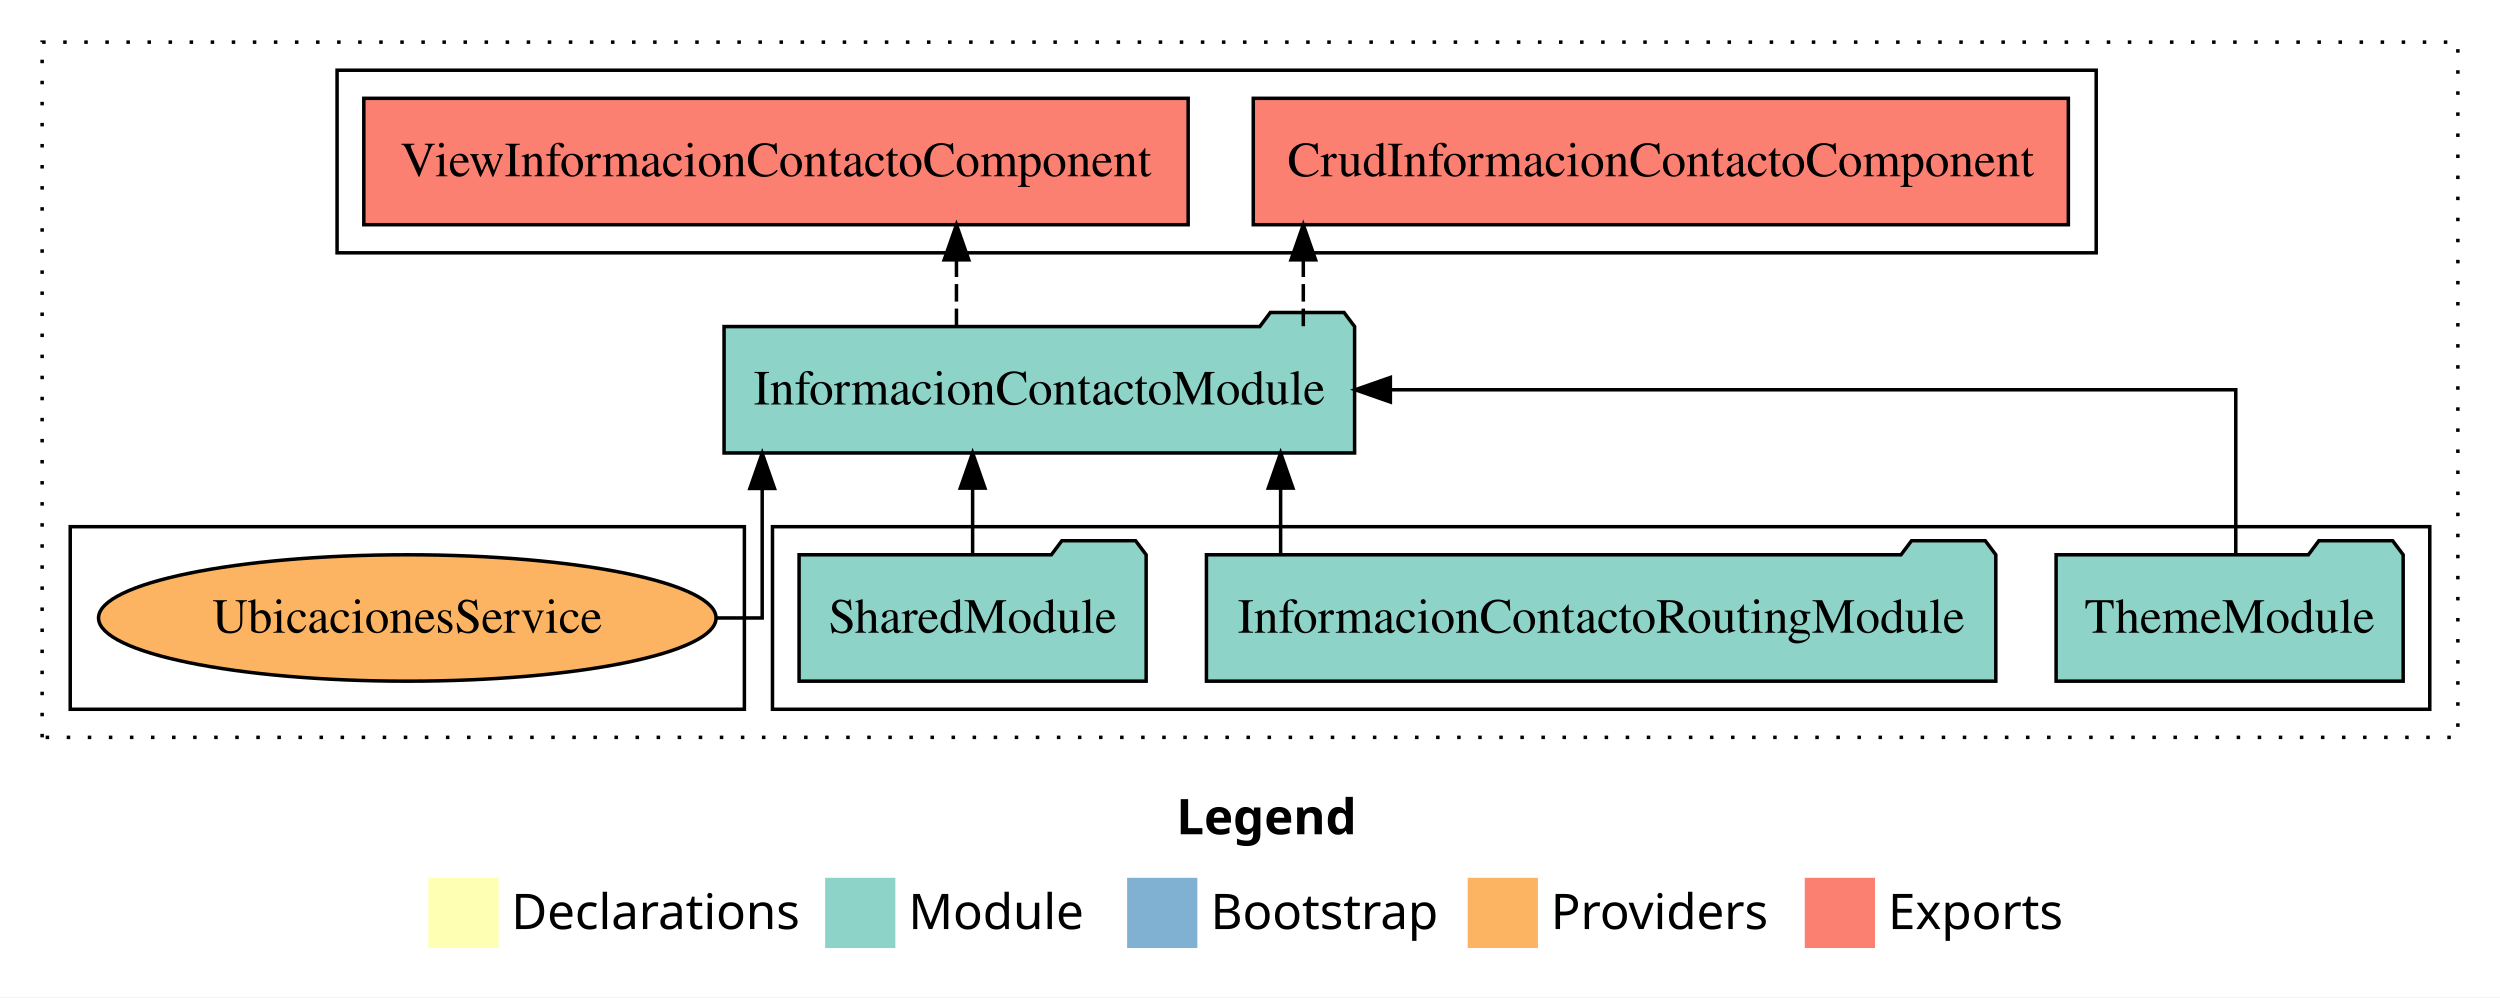
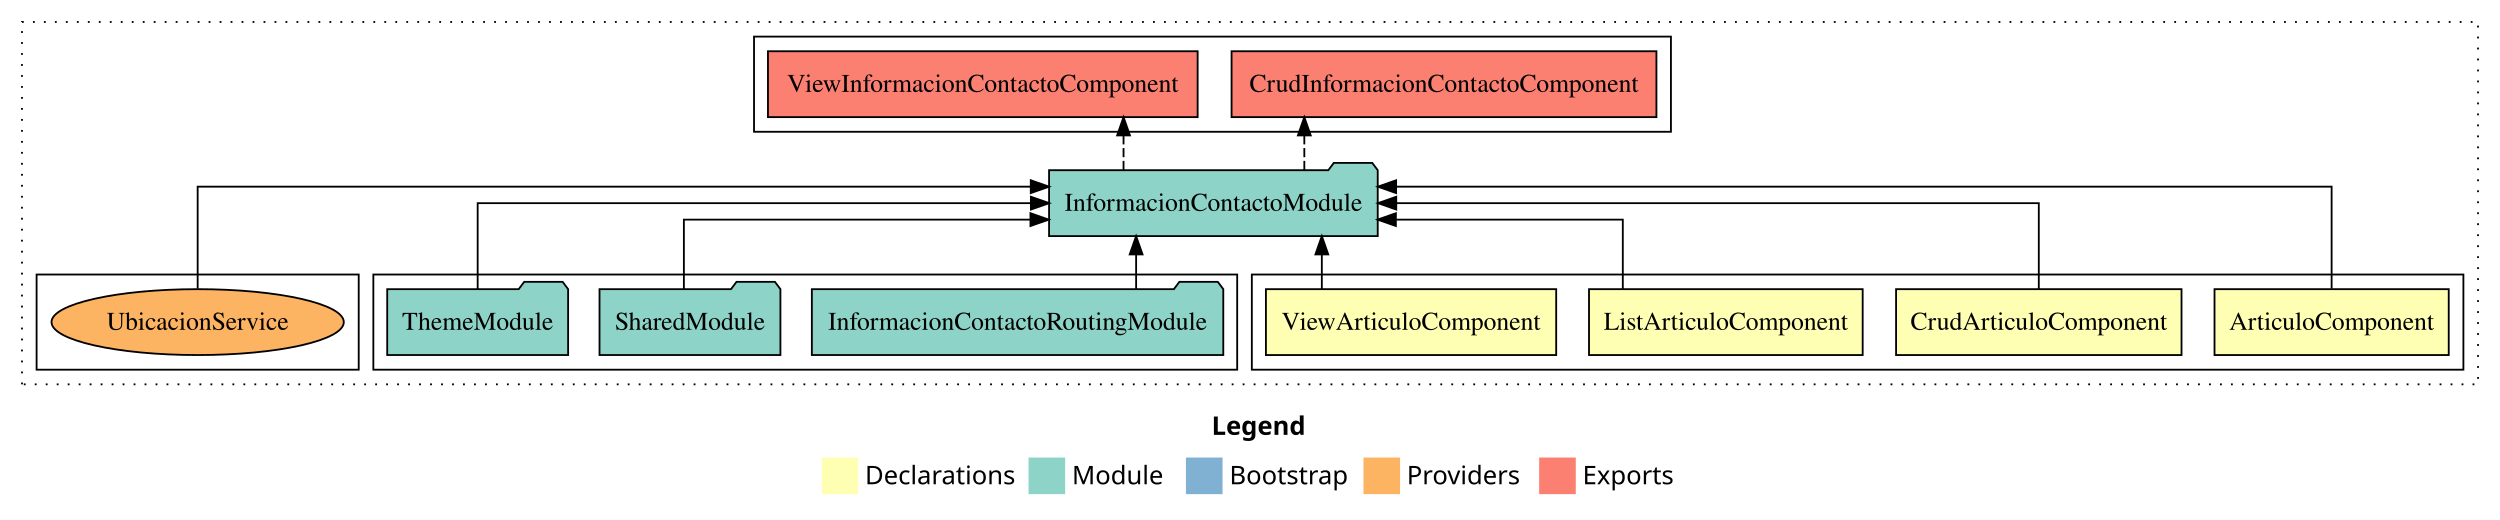
- <svg xmlns="http://www.w3.org/2000/svg" width="712pt" height="284pt" viewBox="0.00 0.00 712.00 284.00">
+ <svg xmlns="http://www.w3.org/2000/svg" width="1366pt" height="284pt" viewBox="0.00 0.00 1366.00 284.00">
  <g id="graph0" class="graph" transform="scale(1 1) rotate(0) translate(4 280)">
-     <polygon fill="#ffffff" stroke="transparent" points="-4,4 -4,-280 708,-280 708,4 -4,4" />
-     <text text-anchor="start" x="331.009" y="-42.4" font-family="sans-serif" font-weight="bold" font-size="14.00" fill="#000000">Legend</text>
-     <polygon fill="#ffffb3" stroke="transparent" points="118,-10 118,-30 138,-30 138,-10 118,-10" />
-     <text text-anchor="start" x="141.629" y="-15.4" font-family="sans-serif" font-size="14.00" fill="#000000">  Declarations</text>
-     <polygon fill="#8dd3c7" stroke="transparent" points="231,-10 231,-30 251,-30 251,-10 231,-10" />
-     <text text-anchor="start" x="254.725" y="-15.4" font-family="sans-serif" font-size="14.00" fill="#000000">  Module</text>
-     <polygon fill="#80b1d3" stroke="transparent" points="317,-10 317,-30 337,-30 337,-10 317,-10" />
-     <text text-anchor="start" x="340.781" y="-15.4" font-family="sans-serif" font-size="14.00" fill="#000000">  Bootstrap</text>
-     <polygon fill="#fdb462" stroke="transparent" points="414,-10 414,-30 434,-30 434,-10 414,-10" />
-     <text text-anchor="start" x="437.673" y="-15.4" font-family="sans-serif" font-size="14.00" fill="#000000">  Providers</text>
-     <polygon fill="#fb8072" stroke="transparent" points="510,-10 510,-30 530,-30 530,-10 510,-10" />
-     <text text-anchor="start" x="533.726" y="-15.4" font-family="sans-serif" font-size="14.00" fill="#000000">  Exports</text>
+     <polygon fill="#ffffff" stroke="transparent" points="-4,4 -4,-280 1362,-280 1362,4 -4,4" />
+     <text text-anchor="start" x="658.009" y="-42.4" font-family="sans-serif" font-weight="bold" font-size="14.00" fill="#000000">Legend</text>
+     <polygon fill="#ffffb3" stroke="transparent" points="445,-10 445,-30 465,-30 465,-10 445,-10" />
+     <text text-anchor="start" x="468.629" y="-15.4" font-family="sans-serif" font-size="14.00" fill="#000000">  Declarations</text>
+     <polygon fill="#8dd3c7" stroke="transparent" points="558,-10 558,-30 578,-30 578,-10 558,-10" />
+     <text text-anchor="start" x="581.725" y="-15.4" font-family="sans-serif" font-size="14.00" fill="#000000">  Module</text>
+     <polygon fill="#80b1d3" stroke="transparent" points="644,-10 644,-30 664,-30 664,-10 644,-10" />
+     <text text-anchor="start" x="667.781" y="-15.4" font-family="sans-serif" font-size="14.00" fill="#000000">  Bootstrap</text>
+     <polygon fill="#fdb462" stroke="transparent" points="741,-10 741,-30 761,-30 761,-10 741,-10" />
+     <text text-anchor="start" x="764.673" y="-15.4" font-family="sans-serif" font-size="14.00" fill="#000000">  Providers</text>
+     <polygon fill="#fb8072" stroke="transparent" points="837,-10 837,-30 857,-30 857,-10 837,-10" />
+     <text text-anchor="start" x="860.726" y="-15.4" font-family="sans-serif" font-size="14.00" fill="#000000">  Exports</text>
    <g id="clust1" class="cluster">
-       <polygon fill="none" stroke="#000000" stroke-dasharray="1,5" points="8,-70 8,-268 696,-268 696,-70 8,-70" />
+       <polygon fill="none" stroke="#000000" stroke-dasharray="1,5" points="8,-70 8,-268 1350,-268 1350,-70 8,-70" />
    </g>
-     <g id="clust3" class="cluster">
-       <polygon fill="none" stroke="#000000" points="216,-78 216,-130 688,-130 688,-78 216,-78" />
+     <g id="clust2" class="cluster">
+       <polygon fill="none" stroke="#000000" points="680,-78 680,-130 1342,-130 1342,-78 680,-78" />
    </g>
-     <g id="clust4" class="cluster">
-       <polygon fill="none" stroke="#000000" points="92,-208 92,-260 593,-260 593,-208 92,-208" />
+     <g id="clust7" class="cluster">
+       <polygon fill="none" stroke="#000000" points="200,-78 200,-130 672,-130 672,-78 200,-78" />
    </g>
-     <g id="clust6" class="cluster">
-       <polygon fill="none" stroke="#000000" points="16,-78 16,-130 208,-130 208,-78 16,-78" />
+     <g id="clust8" class="cluster">
+       <polygon fill="none" stroke="#000000" points="408,-208 408,-260 909,-260 909,-208 408,-208" />
+     </g>
+     <g id="clust10" class="cluster">
+       <polygon fill="none" stroke="#000000" points="16,-78 16,-130 192,-130 192,-78 16,-78" />
    </g>
    <g id="node1" class="node">
-       <polygon fill="#8dd3c7" stroke="#000000" points="680.423,-122 677.423,-126 656.423,-126 653.423,-122 581.577,-122 581.577,-86 680.423,-86 680.423,-122" />
-       <text text-anchor="middle" x="631" y="-99.8" font-family="Times,serif" font-size="14.00" fill="#000000">ThemeModule</text>
+       <polygon fill="#ffffb3" stroke="#000000" points="1333.986,-122 1206.014,-122 1206.014,-86 1333.986,-86 1333.986,-122" />
+       <text text-anchor="middle" x="1270" y="-99.8" font-family="Times,serif" font-size="14.00" fill="#000000">ArticuloComponent</text>
+     </g>
+     <g id="node5" class="node">
+       <polygon fill="#8dd3c7" stroke="#000000" points="748.789,-187 745.789,-191 724.789,-191 721.789,-187 569.211,-187 569.211,-151 748.789,-151 748.789,-187" />
+       <text text-anchor="middle" x="659" y="-164.8" font-family="Times,serif" font-size="14.00" fill="#000000">InformacionContactoModule</text>
+     </g>
+     <g id="edge1" class="edge">
+       <path fill="none" stroke="#000000" d="M1270,-122.292C1270,-144.206 1270,-178 1270,-178 1270,-178 758.827,-178 758.827,-178" />
+       <polygon fill="#000000" stroke="#000000" points="758.827,-174.5 748.827,-178 758.827,-181.5 758.827,-174.5" />
+     </g>
+     <g id="node2" class="node">
+       <polygon fill="#ffffb3" stroke="#000000" points="1187.983,-122 1032.017,-122 1032.017,-86 1187.983,-86 1187.983,-122" />
+       <text text-anchor="middle" x="1110" y="-99.8" font-family="Times,serif" font-size="14.00" fill="#000000">CrudArticuloComponent</text>
+     </g>
+     <g id="edge2" class="edge">
+       <path fill="none" stroke="#000000" d="M1110,-122.106C1110,-141.339 1110,-169 1110,-169 1110,-169 758.912,-169 758.912,-169" />
+       <polygon fill="#000000" stroke="#000000" points="758.912,-165.5 748.912,-169 758.912,-172.5 758.912,-165.5" />
+     </g>
+     <g id="node3" class="node">
+       <polygon fill="#ffffb3" stroke="#000000" points="1013.765,-122 864.235,-122 864.235,-86 1013.765,-86 1013.765,-122" />
+       <text text-anchor="middle" x="939" y="-99.8" font-family="Times,serif" font-size="14.00" fill="#000000">ListArticuloComponent</text>
+     </g>
+     <g id="edge3" class="edge">
+       <path fill="none" stroke="#000000" d="M882.701,-122.027C882.701,-138.398 882.701,-160 882.701,-160 882.701,-160 758.699,-160 758.699,-160" />
+       <polygon fill="#000000" stroke="#000000" points="758.699,-156.5 748.699,-160 758.699,-163.5 758.699,-156.5" />
    </g>
    <g id="node4" class="node">
-       <polygon fill="#8dd3c7" stroke="#000000" points="381.789,-187 378.789,-191 357.789,-191 354.789,-187 202.211,-187 202.211,-151 381.789,-151 381.789,-187" />
-       <text text-anchor="middle" x="292" y="-164.8" font-family="Times,serif" font-size="14.00" fill="#000000">InformacionContactoModule</text>
-     </g>
-     <g id="edge1" class="edge">
-       <path fill="none" stroke="#000000" d="M632.748,-122.106C632.748,-141.339 632.748,-169 632.748,-169 632.748,-169 391.973,-169 391.973,-169" />
-       <polygon fill="#000000" stroke="#000000" points="391.973,-165.5 381.973,-169 391.973,-172.5 391.973,-165.5" />
-     </g>
-     <g id="node2" class="node">
-       <polygon fill="#8dd3c7" stroke="#000000" points="564.407,-122 561.407,-126 540.407,-126 537.407,-122 339.593,-122 339.593,-86 564.407,-86 564.407,-122" />
-       <text text-anchor="middle" x="452" y="-99.8" font-family="Times,serif" font-size="14.00" fill="#000000">InformacionContactoRoutingModule</text>
-     </g>
-     <g id="edge2" class="edge">
-       <path fill="none" stroke="#000000" d="M360.721,-122.106C360.721,-122.106 360.721,-140.991 360.721,-140.991" />
-       <polygon fill="#000000" stroke="#000000" points="357.221,-140.991 360.721,-150.991 364.221,-140.991 357.221,-140.991" />
-     </g>
-     <g id="node3" class="node">
-       <polygon fill="#8dd3c7" stroke="#000000" points="322.423,-122 319.423,-126 298.423,-126 295.423,-122 223.577,-122 223.577,-86 322.423,-86 322.423,-122" />
-       <text text-anchor="middle" x="273" y="-99.8" font-family="Times,serif" font-size="14.00" fill="#000000">SharedModule</text>
-     </g>
-     <g id="edge3" class="edge">
-       <path fill="none" stroke="#000000" d="M273,-122.106C273,-122.106 273,-140.991 273,-140.991" />
-       <polygon fill="#000000" stroke="#000000" points="269.5,-140.991 273,-150.991 276.5,-140.991 269.5,-140.991" />
-     </g>
-     <g id="node5" class="node">
-       <polygon fill="#fb8072" stroke="#000000" points="585.069,-252 352.931,-252 352.931,-216 585.069,-216 585.069,-252" />
-       <text text-anchor="middle" x="469" y="-229.8" font-family="Times,serif" font-size="14.00" fill="#000000">CrudInformacionContactoComponent </text>
+       <polygon fill="#ffffb3" stroke="#000000" points="846.305,-122 687.695,-122 687.695,-86 846.305,-86 846.305,-122" />
+       <text text-anchor="middle" x="767" y="-99.8" font-family="Times,serif" font-size="14.00" fill="#000000">ViewArticuloComponent</text>
    </g>
    <g id="edge4" class="edge">
-       <path fill="none" stroke="#000000" stroke-dasharray="5,2" d="M367.18,-187.106C367.18,-187.106 367.18,-205.991 367.18,-205.991" />
-       <polygon fill="#000000" stroke="#000000" points="363.68,-205.991 367.18,-215.991 370.68,-205.991 363.68,-205.991" />
+       <path fill="none" stroke="#000000" d="M718.246,-122.106C718.246,-122.106 718.246,-140.991 718.246,-140.991" />
+       <polygon fill="#000000" stroke="#000000" points="714.746,-140.991 718.246,-150.991 721.746,-140.991 714.746,-140.991" />
+     </g>
+     <g id="node9" class="node">
+       <polygon fill="#fb8072" stroke="#000000" points="901.069,-252 668.931,-252 668.931,-216 901.069,-216 901.069,-252" />
+       <text text-anchor="middle" x="785" y="-229.8" font-family="Times,serif" font-size="14.00" fill="#000000">CrudInformacionContactoComponent </text>
+     </g>
+     <g id="edge8" class="edge">
+       <path fill="none" stroke="#000000" stroke-dasharray="5,2" d="M708.68,-187.106C708.68,-187.106 708.68,-205.991 708.68,-205.991" />
+       <polygon fill="#000000" stroke="#000000" points="705.18,-205.991 708.68,-215.991 712.18,-205.991 705.18,-205.991" />
+     </g>
+     <g id="node10" class="node">
+       <polygon fill="#fb8072" stroke="#000000" points="650.39,-252 415.61,-252 415.61,-216 650.39,-216 650.39,-252" />
+       <text text-anchor="middle" x="533" y="-229.8" font-family="Times,serif" font-size="14.00" fill="#000000">ViewInformacionContactoComponent </text>
+     </g>
+     <g id="edge9" class="edge">
+       <path fill="none" stroke="#000000" stroke-dasharray="5,2" d="M609.9,-187.106C609.9,-187.106 609.9,-205.991 609.9,-205.991" />
+       <polygon fill="#000000" stroke="#000000" points="606.4,-205.991 609.9,-215.991 613.4,-205.991 606.4,-205.991" />
    </g>
    <g id="node6" class="node">
-       <polygon fill="#fb8072" stroke="#000000" points="334.39,-252 99.61,-252 99.61,-216 334.39,-216 334.39,-252" />
-       <text text-anchor="middle" x="217" y="-229.8" font-family="Times,serif" font-size="14.00" fill="#000000">ViewInformacionContactoComponent </text>
+       <polygon fill="#8dd3c7" stroke="#000000" points="664.407,-122 661.407,-126 640.407,-126 637.407,-122 439.593,-122 439.593,-86 664.407,-86 664.407,-122" />
+       <text text-anchor="middle" x="552" y="-99.8" font-family="Times,serif" font-size="14.00" fill="#000000">InformacionContactoRoutingModule</text>
    </g>
    <g id="edge5" class="edge">
-       <path fill="none" stroke="#000000" stroke-dasharray="5,2" d="M268.4,-187.106C268.4,-187.106 268.4,-205.991 268.4,-205.991" />
-       <polygon fill="#000000" stroke="#000000" points="264.9,-205.991 268.4,-215.991 271.9,-205.991 264.9,-205.991" />
+       <path fill="none" stroke="#000000" d="M616.779,-122.106C616.779,-122.106 616.779,-140.991 616.779,-140.991" />
+       <polygon fill="#000000" stroke="#000000" points="613.279,-140.991 616.779,-150.991 620.279,-140.991 613.279,-140.991" />
    </g>
    <g id="node7" class="node">
-       <ellipse fill="#fdb462" stroke="#000000" cx="112" cy="-104" rx="87.937" ry="18" />
-       <text text-anchor="middle" x="112" y="-99.8" font-family="Times,serif" font-size="14.00" fill="#000000">UbicacionesService</text>
+       <polygon fill="#8dd3c7" stroke="#000000" points="422.423,-122 419.423,-126 398.423,-126 395.423,-122 323.577,-122 323.577,-86 422.423,-86 422.423,-122" />
+       <text text-anchor="middle" x="373" y="-99.8" font-family="Times,serif" font-size="14.00" fill="#000000">SharedModule</text>
    </g>
    <g id="edge6" class="edge">
-       <path fill="none" stroke="#000000" d="M199.859,-104C207.884,-104 213.072,-104 213.072,-104 213.072,-104 213.072,-140.894 213.072,-140.894" />
-       <polygon fill="#000000" stroke="#000000" points="209.572,-140.894 213.072,-150.894 216.572,-140.894 209.572,-140.894" />
+       <path fill="none" stroke="#000000" d="M369.672,-122.027C369.672,-138.398 369.672,-160 369.672,-160 369.672,-160 559.041,-160 559.041,-160" />
+       <polygon fill="#000000" stroke="#000000" points="559.041,-163.5 569.041,-160 559.041,-156.5 559.041,-163.5" />
+     </g>
+     <g id="node8" class="node">
+       <polygon fill="#8dd3c7" stroke="#000000" points="306.423,-122 303.423,-126 282.423,-126 279.423,-122 207.577,-122 207.577,-86 306.423,-86 306.423,-122" />
+       <text text-anchor="middle" x="257" y="-99.8" font-family="Times,serif" font-size="14.00" fill="#000000">ThemeModule</text>
+     </g>
+     <g id="edge7" class="edge">
+       <path fill="none" stroke="#000000" d="M257,-122.106C257,-141.339 257,-169 257,-169 257,-169 559.284,-169 559.284,-169" />
+       <polygon fill="#000000" stroke="#000000" points="559.284,-172.5 569.284,-169 559.284,-165.5 559.284,-172.5" />
+     </g>
+     <g id="node11" class="node">
+       <ellipse fill="#fdb462" stroke="#000000" cx="104" cy="-104" rx="79.853" ry="18" />
+       <text text-anchor="middle" x="104" y="-99.8" font-family="Times,serif" font-size="14.00" fill="#000000">UbicacionService</text>
+     </g>
+     <g id="edge10" class="edge">
+       <path fill="none" stroke="#000000" d="M104,-122.292C104,-144.206 104,-178 104,-178 104,-178 559.213,-178 559.213,-178" />
+       <polygon fill="#000000" stroke="#000000" points="559.213,-181.5 569.213,-178 559.213,-174.5 559.213,-181.5" />
    </g>
  </g>
</svg>
